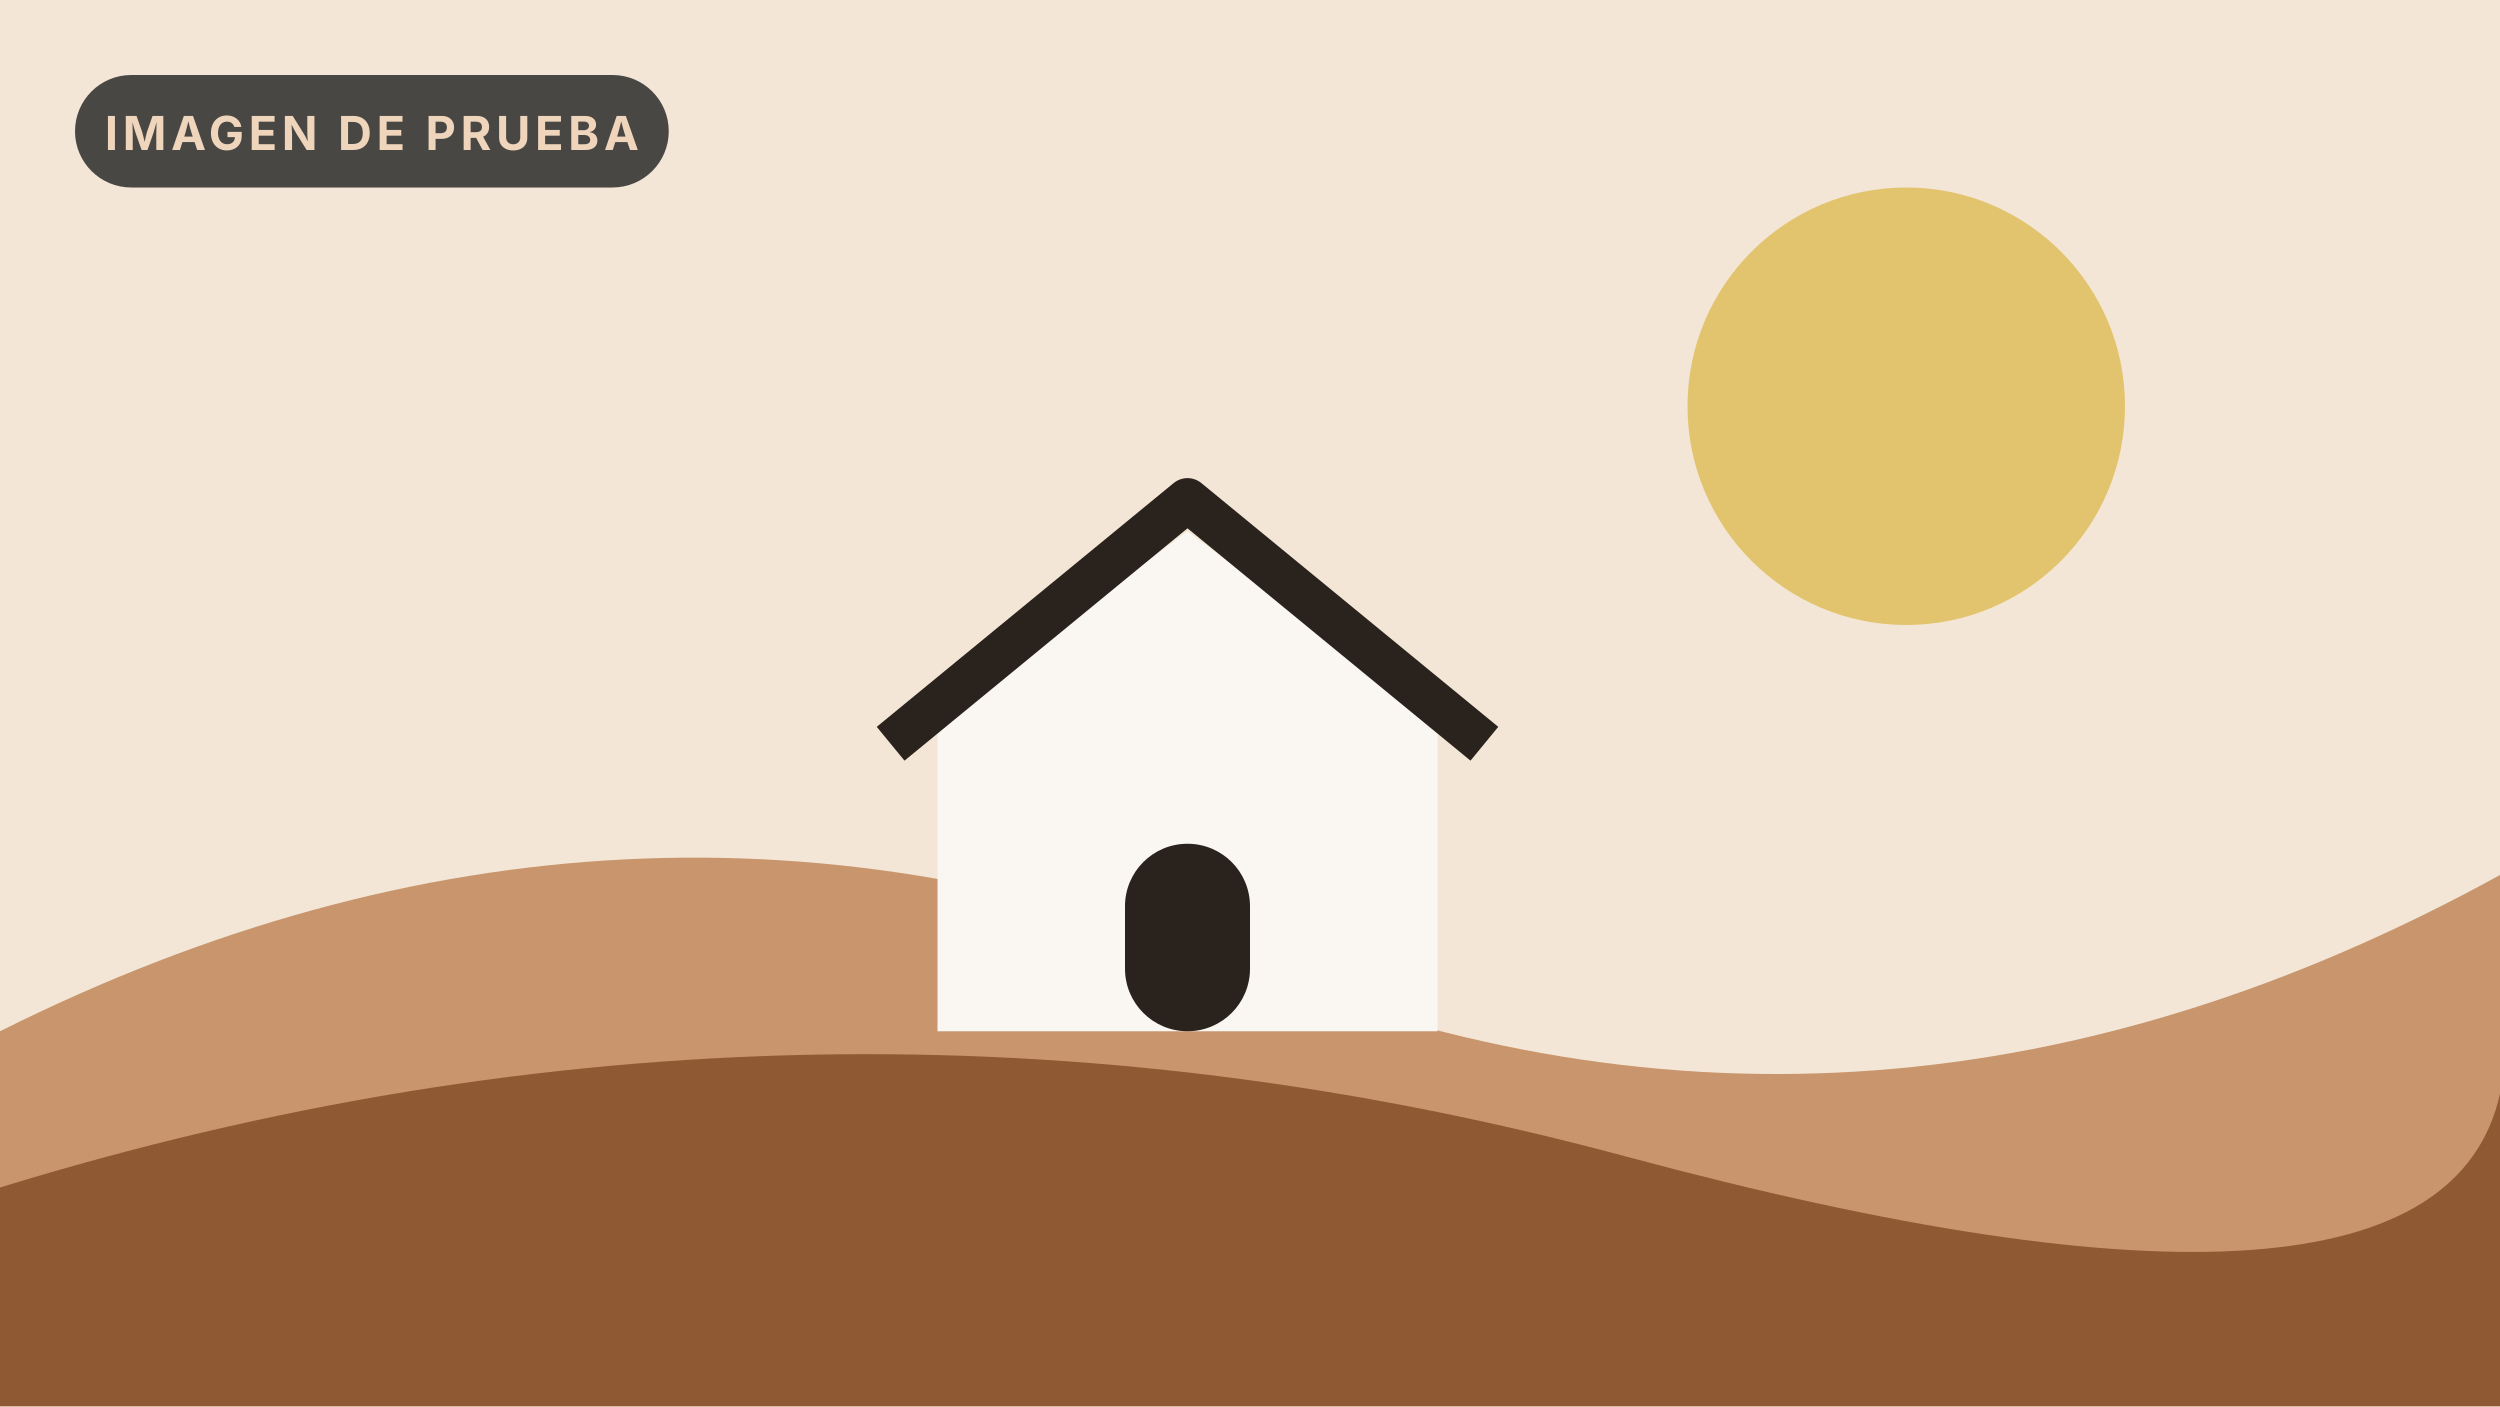
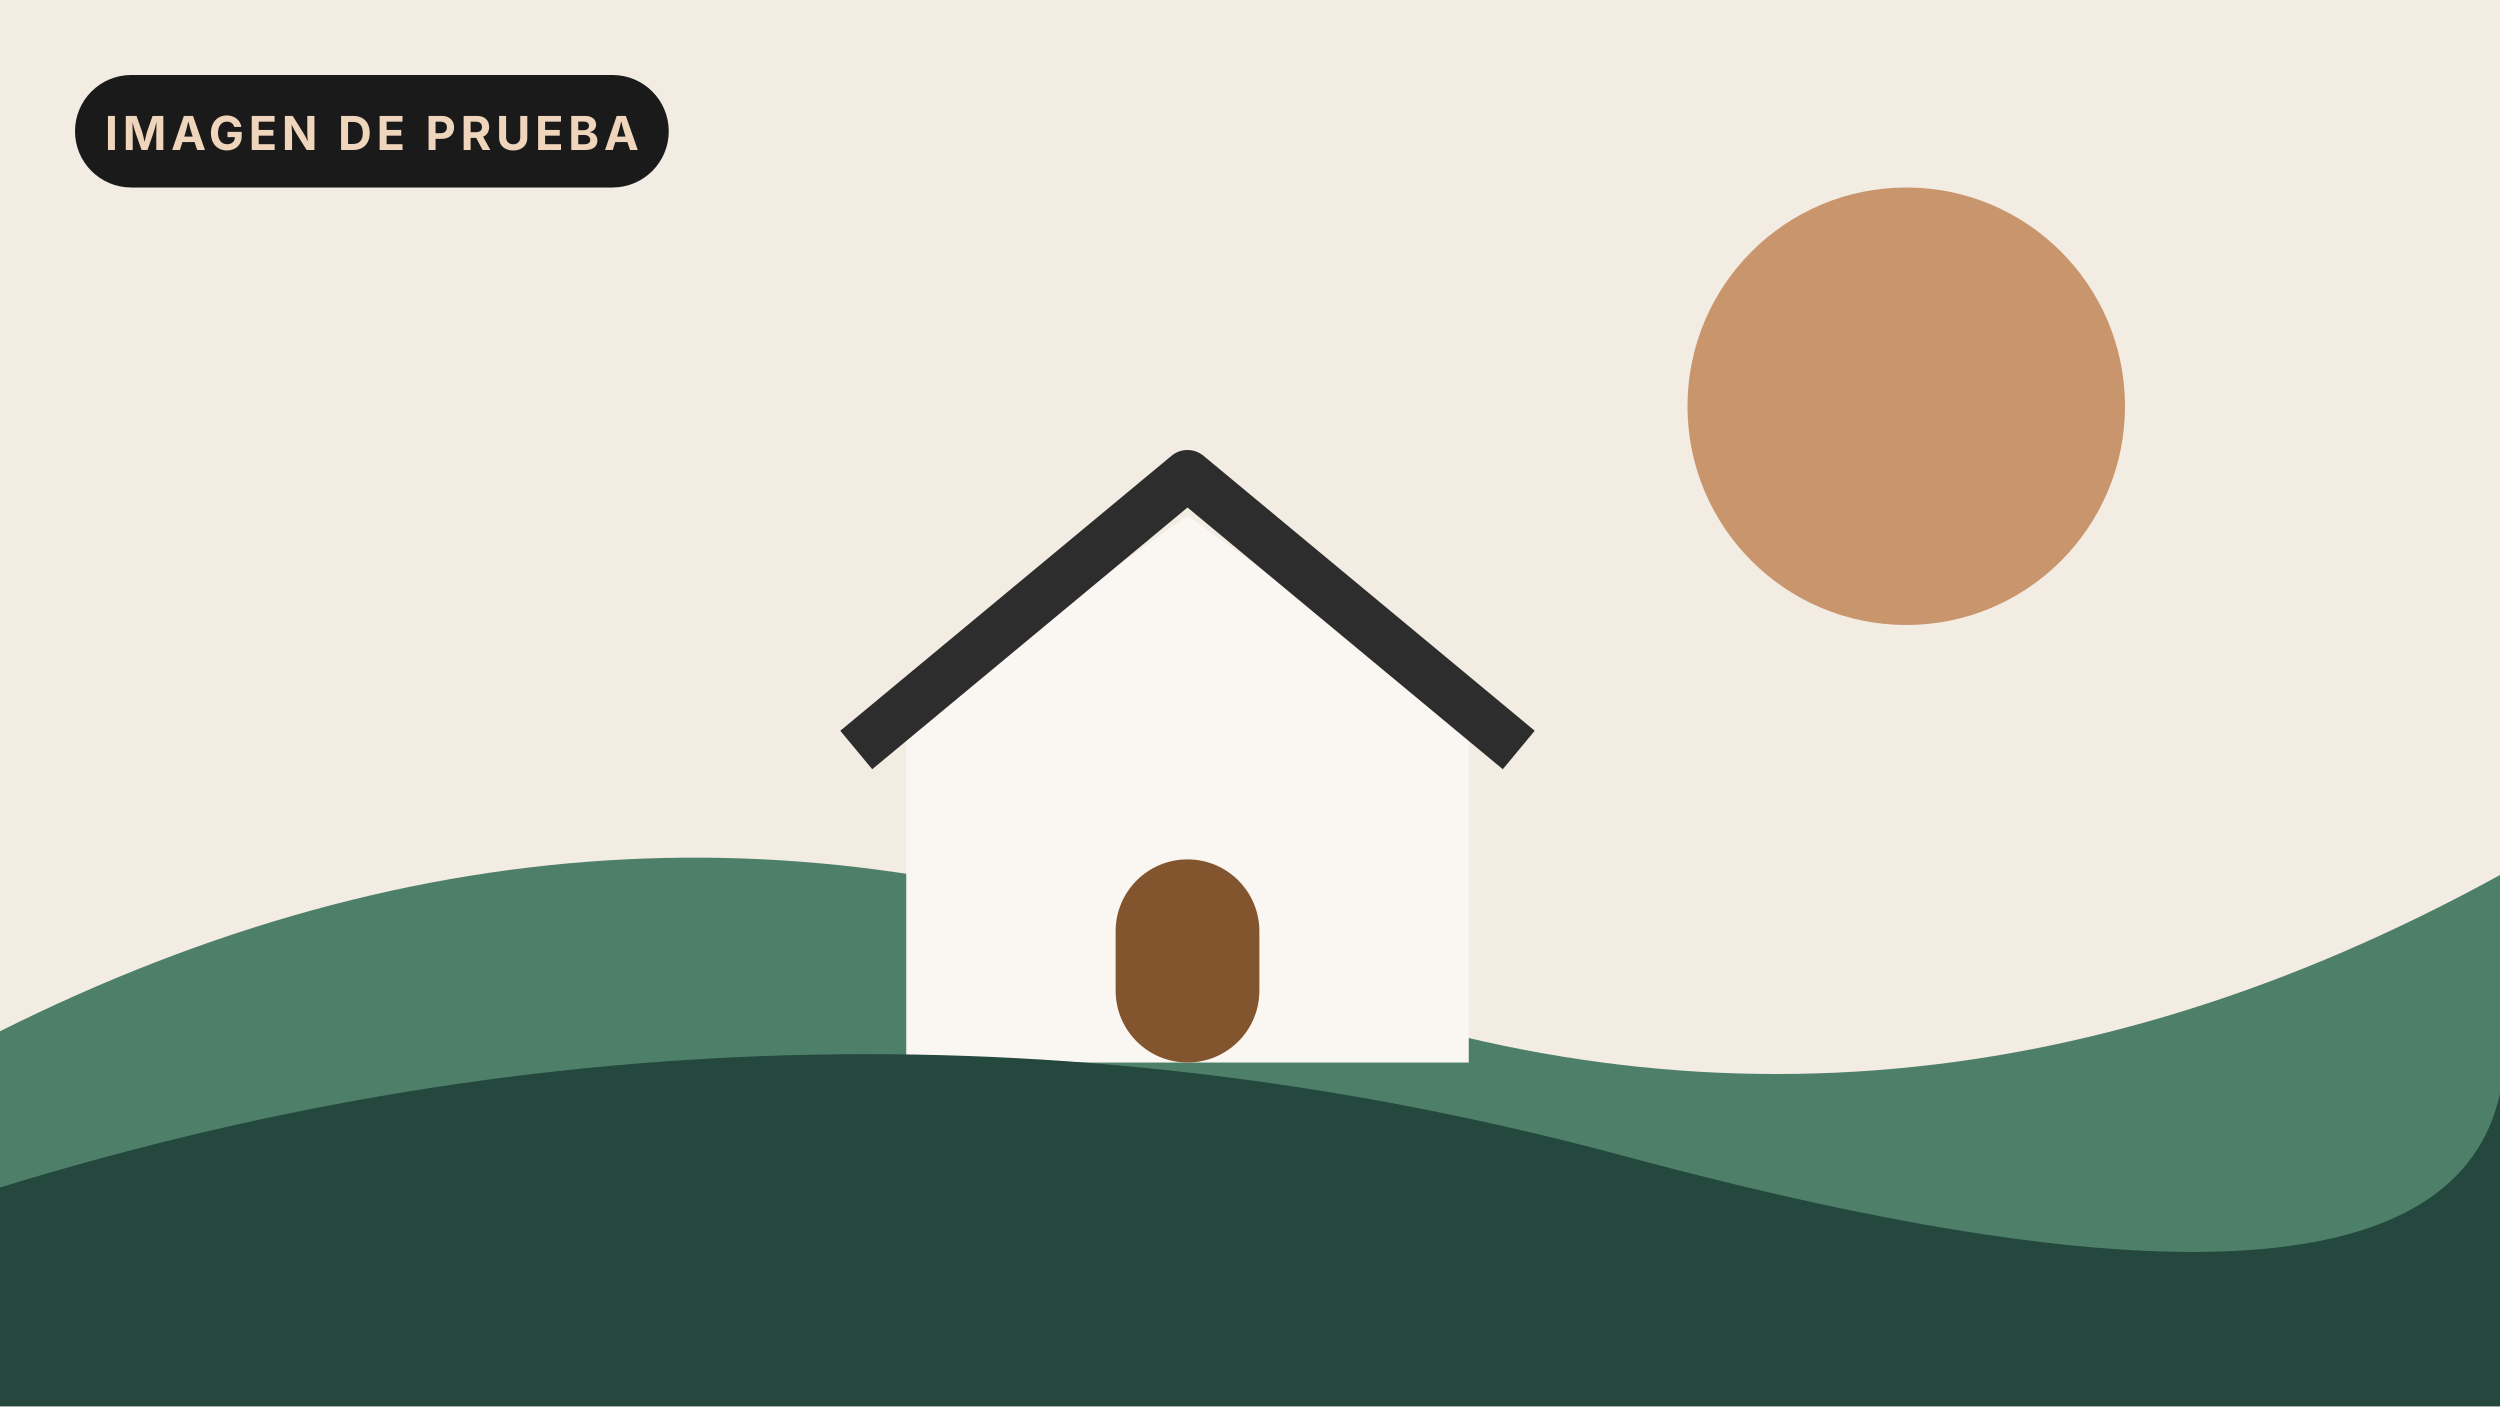
<svg xmlns="http://www.w3.org/2000/svg" viewBox="0 0 800 450" role="img" aria-labelledby="t">
-   <rect width="800" height="450" fill="#f3e6d6" />
-   <circle cx="610" cy="130" r="70" fill="#e2c46e" />
-   <path d="M0 330 Q200 230 400 310 T800 280 V450 H0Z" fill="#c8956c" />
-   <path d="M0 380 Q260 300 520 370 T800 350 V450 H0Z" fill="#8f5a33" />
-   <path d="M300 330 V230 L380 170 L460 230 V330Z" fill="#faf7f2" />
-   <path d="M285 238 L380 160 L475 238" fill="none" stroke="#2a221c" stroke-width="14" stroke-linejoin="round" />
-   <rect x="360" y="270" width="40" height="60" rx="20" fill="#2a221c" />
-   <rect x="24" y="24" width="190" height="36" rx="18" fill="#1a1a1a" opacity=".78" />
+   <rect width="800" height="450" fill="#f2ece3" />
+   <circle cx="610" cy="130" r="70" fill="#c8956c" />
+   <path d="M0 330 Q200 230 400 310 T800 280 V450 H0Z" fill="#4E8069" />
+   <path d="M290 340 V230 L380 165 L470 230 V340Z" fill="#faf7f2" />
+   <path d="M274 240 L380 152 L486 240" fill="none" stroke="#2d2d2d" stroke-width="16" stroke-linejoin="round" />
+   <rect x="357" y="275" width="46" height="65" rx="23" fill="#82552f" />
+   <path d="M0 380 Q260 300 520 370 T800 350 V450 H0Z" fill="#24483E" />
+   <rect x="24" y="24" width="190" height="36" rx="18" fill="#1a1a1a" />
  <text x="119" y="48" text-anchor="middle" font-family="Inter,Arial,sans-serif" font-size="15" font-weight="700" letter-spacing="1.5" fill="#f0d5bd">IMAGEN DE PRUEBA</text>
</svg>
